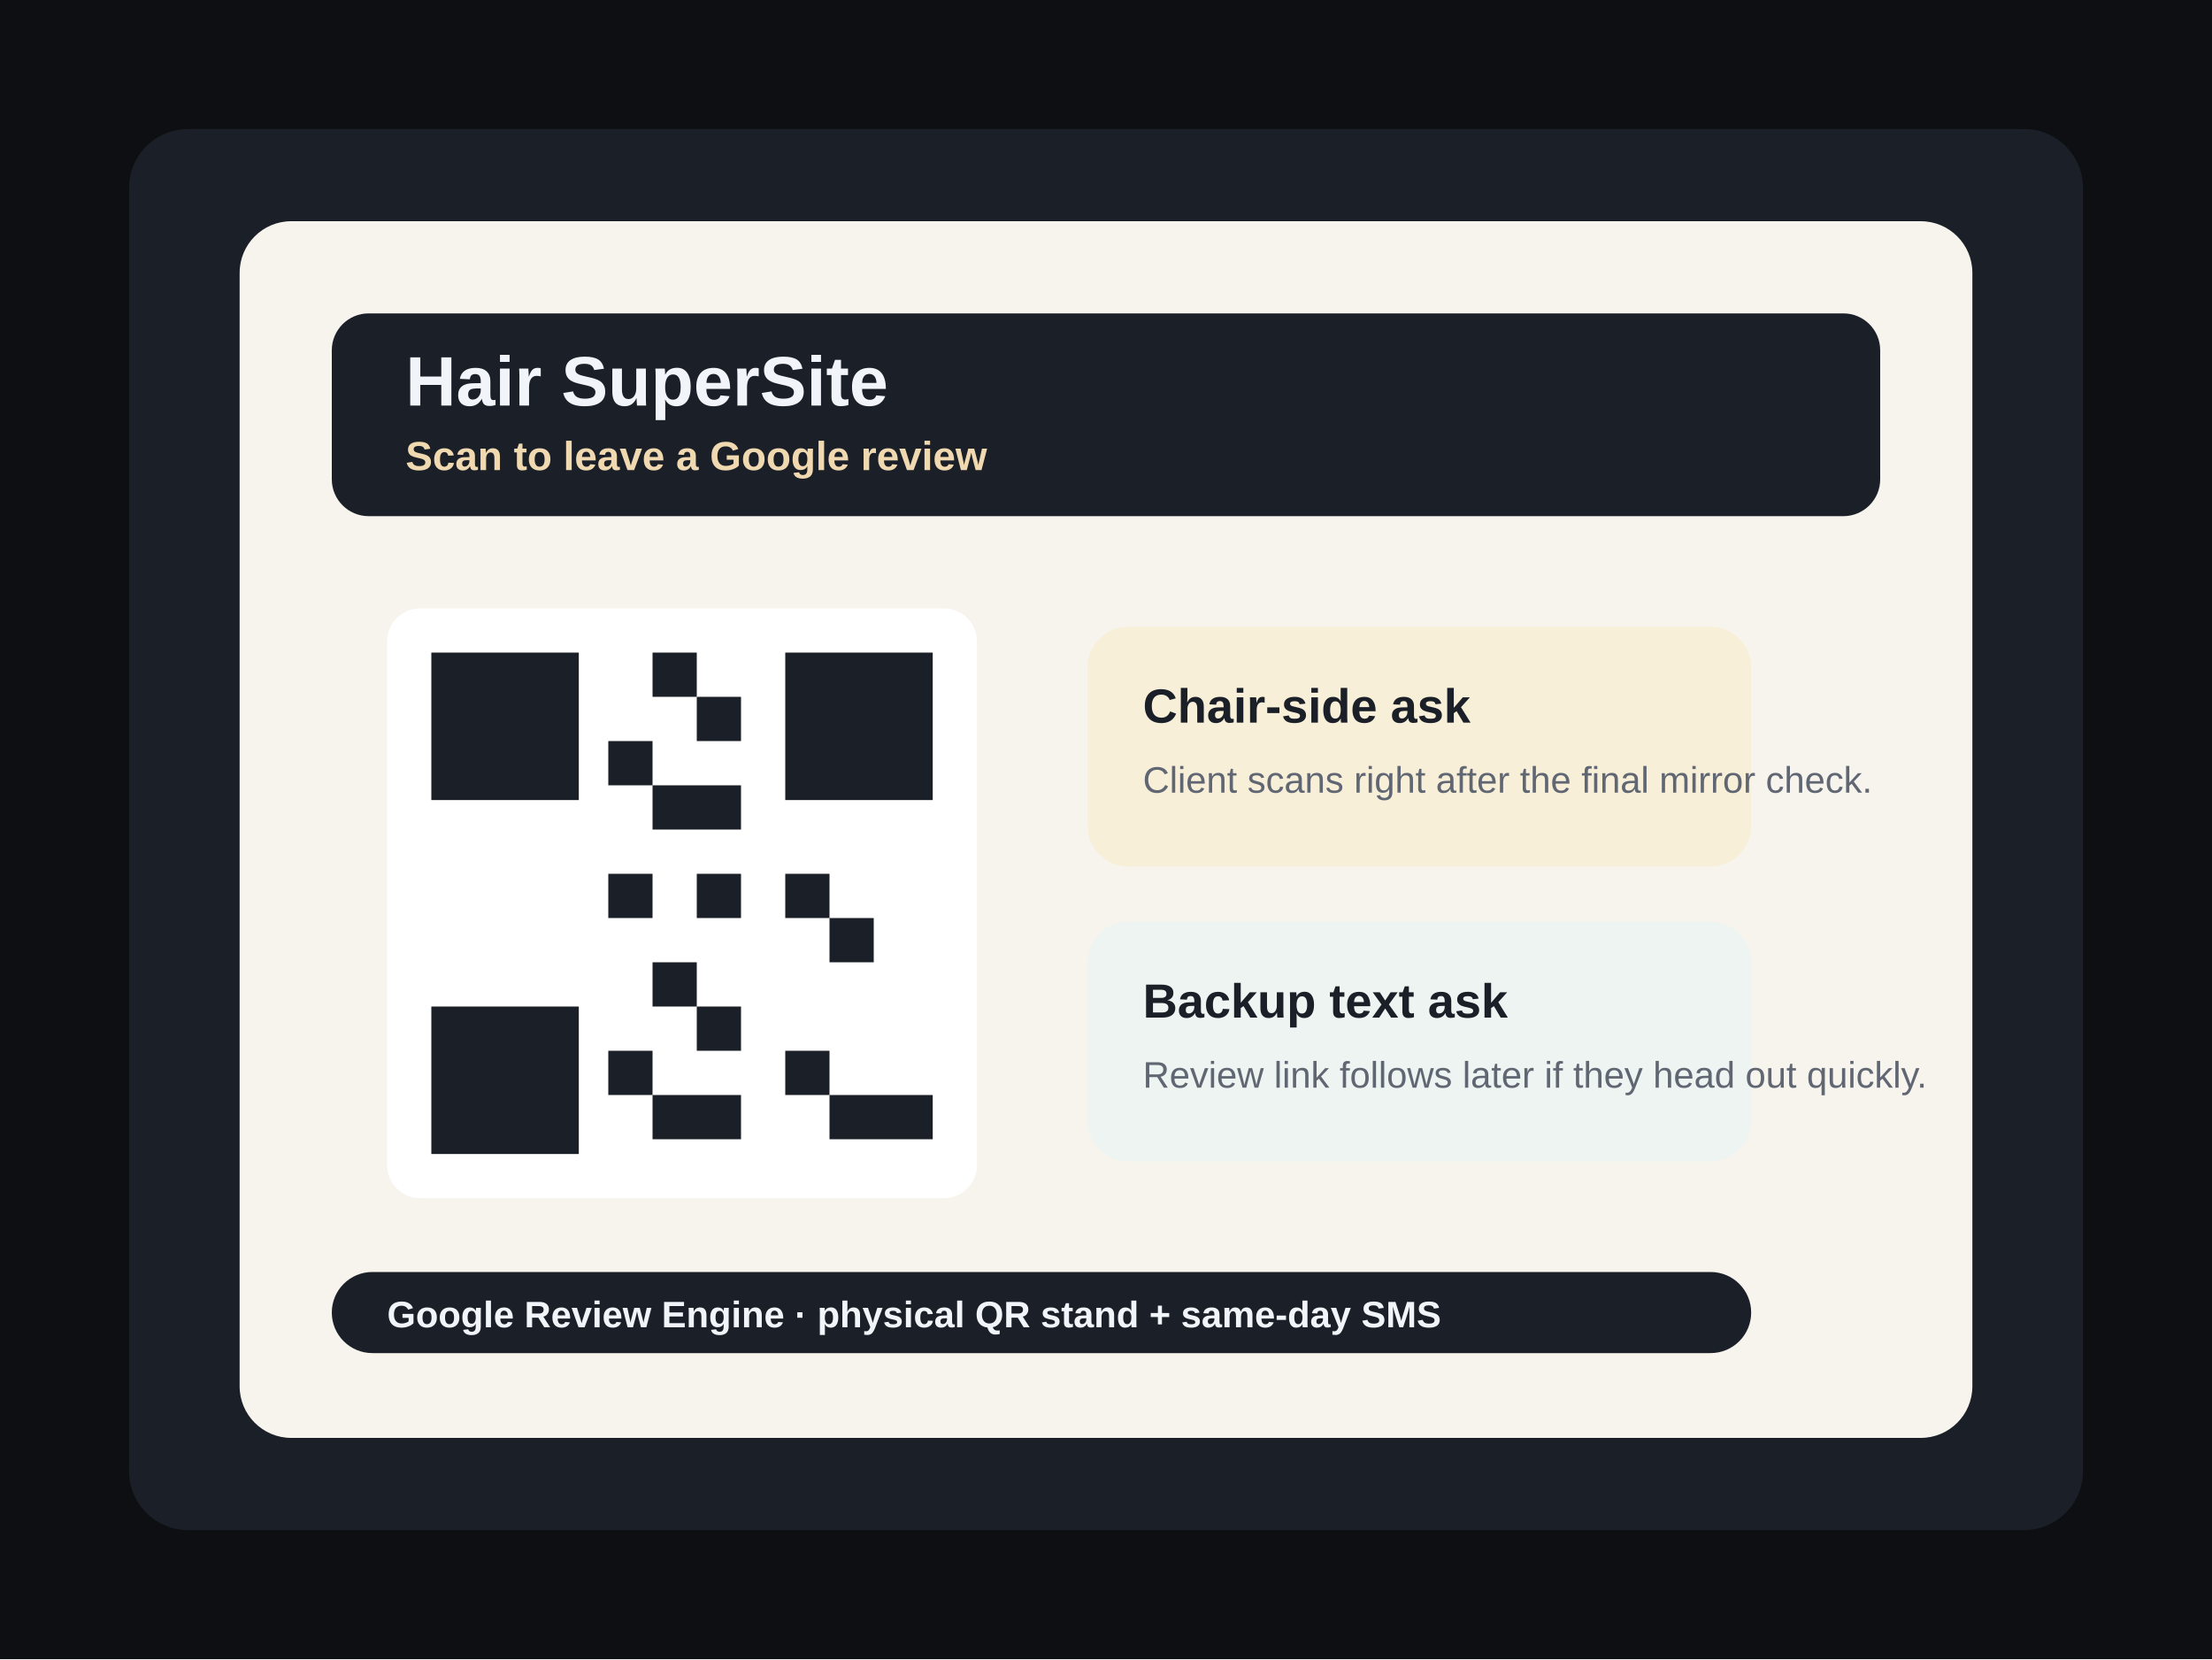
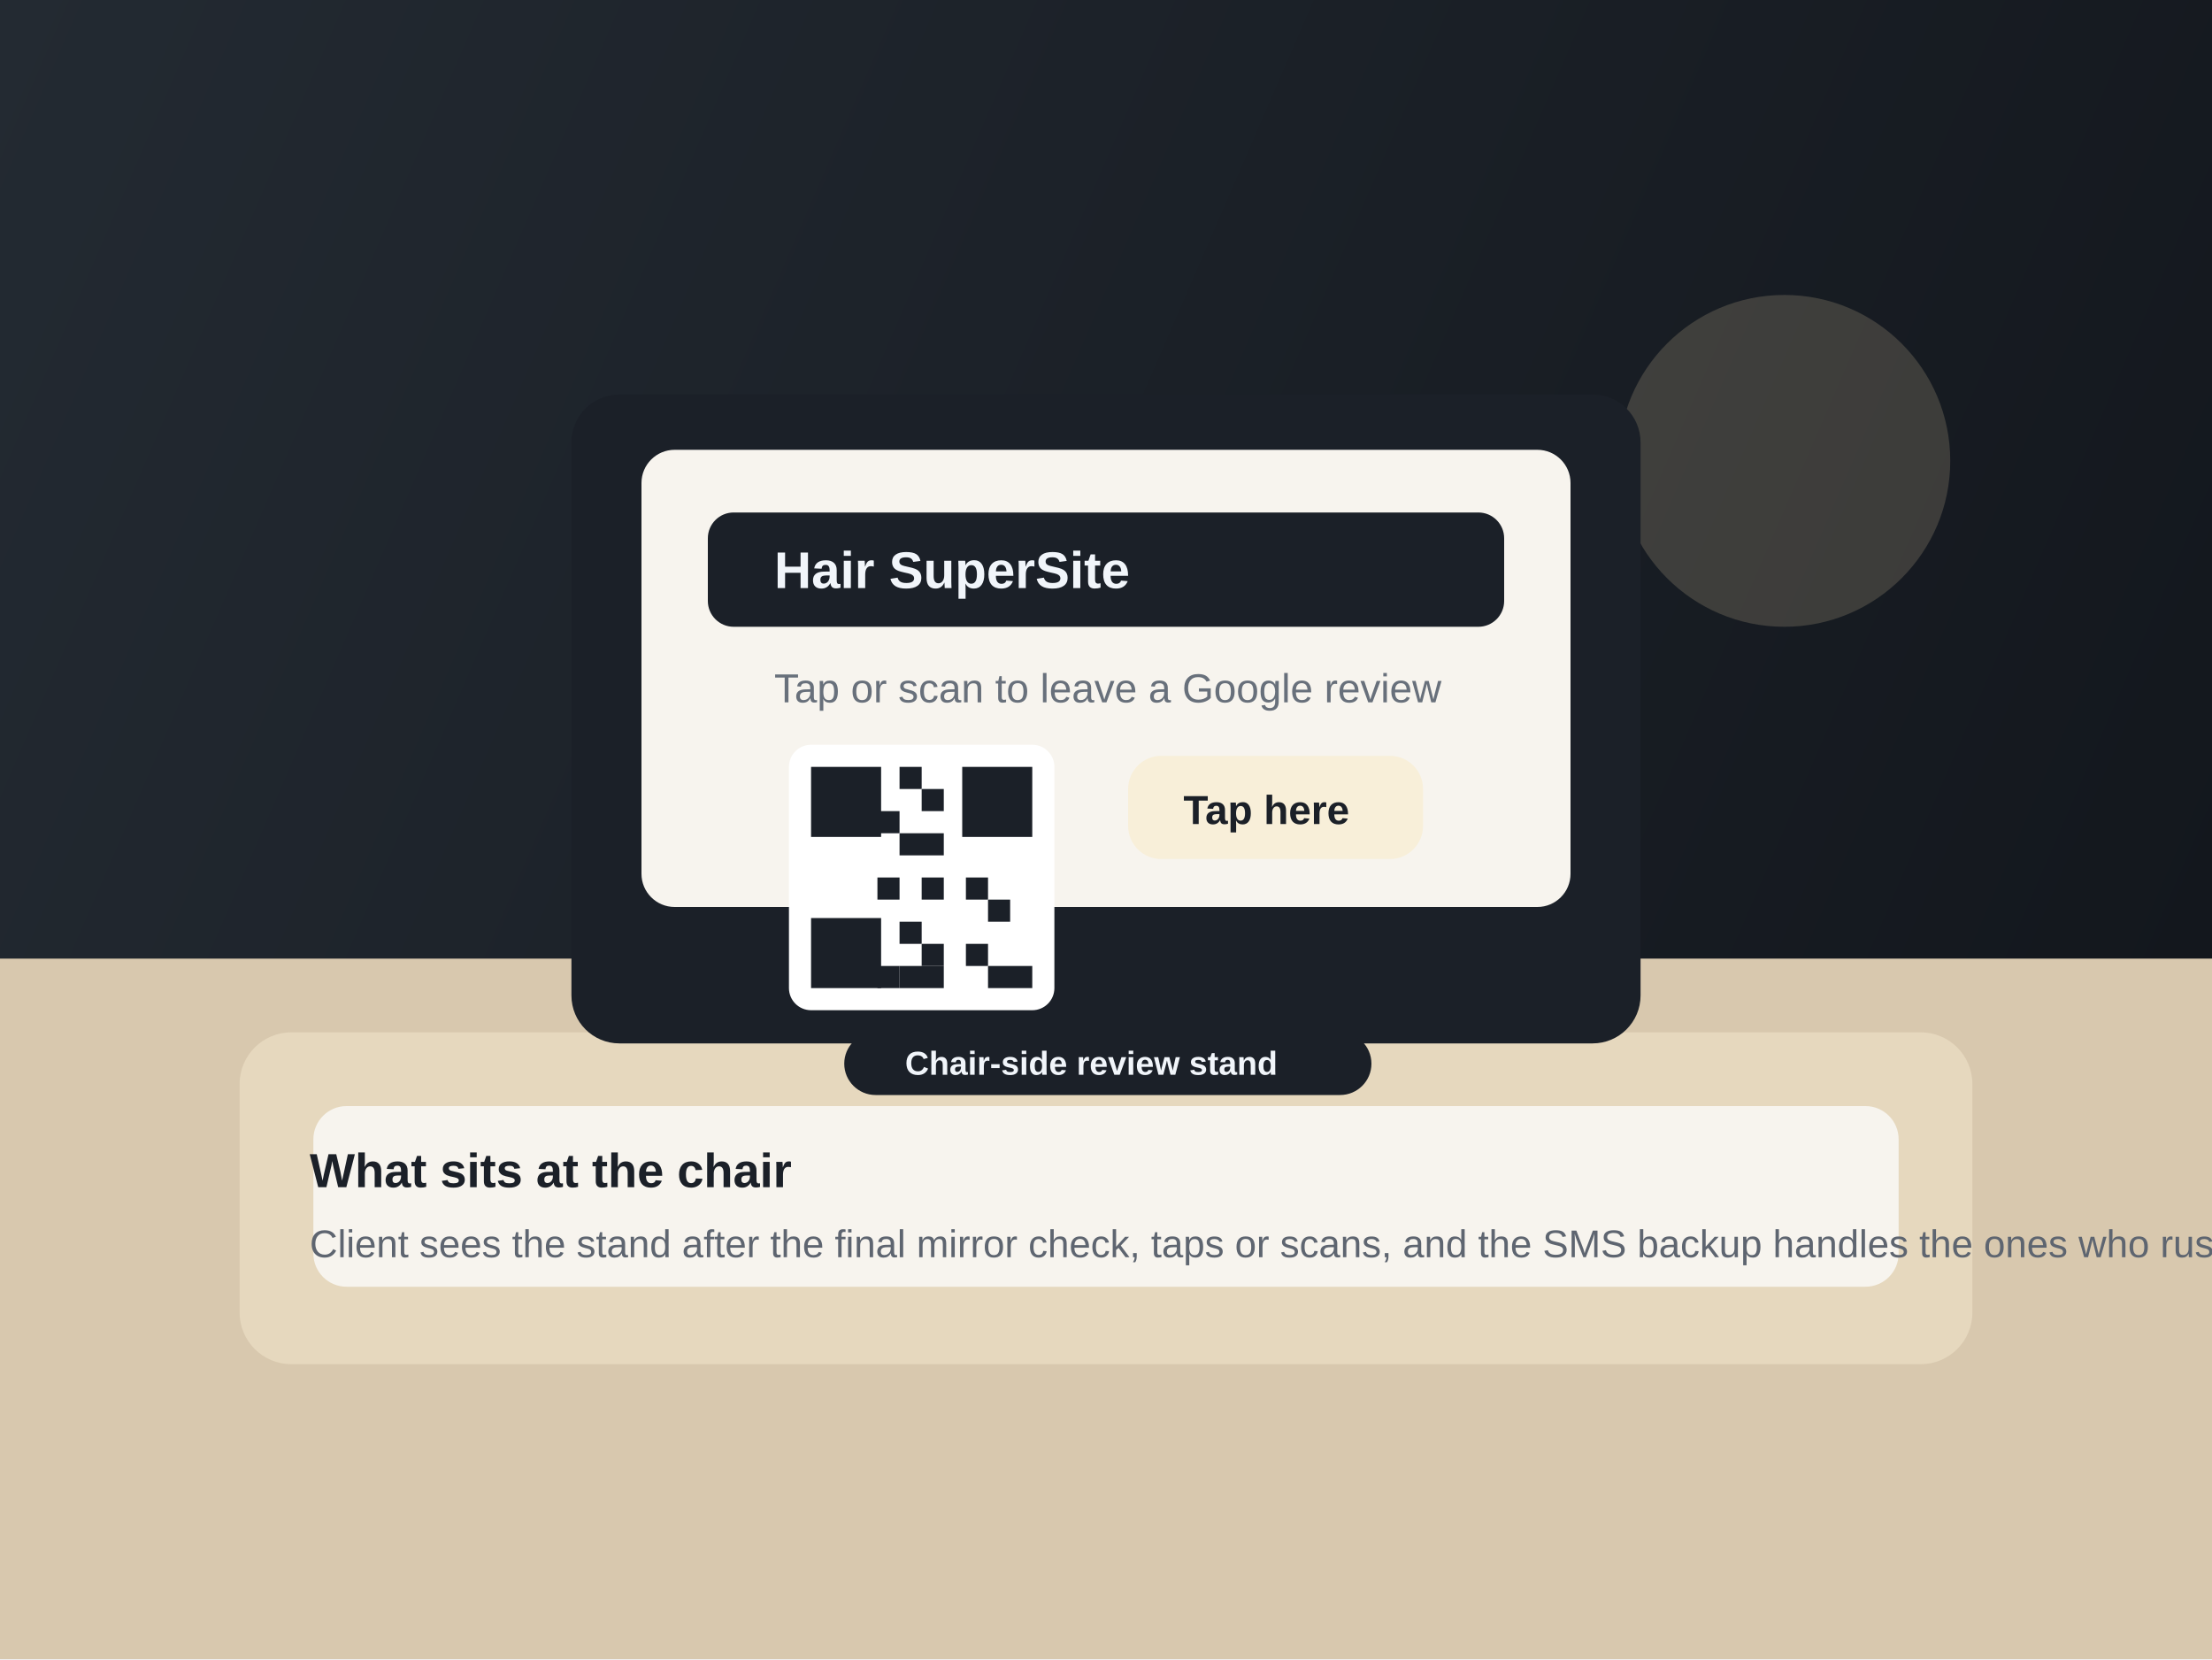
<svg xmlns="http://www.w3.org/2000/svg" width="1200" height="900" viewBox="0 0 1200 900" fill="none">
-   <rect width="1200" height="900" fill="#0D0F12" />
-   <rect x="70" y="70" width="1060" height="760" rx="32" fill="#1B2028" />
-   <rect x="130" y="120" width="940" height="660" rx="28" fill="#F7F4EE" />
-   <rect x="180" y="170" width="840" height="110" rx="20" fill="#1B2028" />
-   <text x="220" y="220" fill="#F1F5FA" font-family="Arial, sans-serif" font-size="38" font-weight="700">Hair SuperSite</text>
-   <text x="220" y="255" fill="#F0D9B0" font-family="Arial, sans-serif" font-size="22" font-weight="700">Scan to leave a Google review</text>
-   <g transform="translate(210 330)">
-     <rect width="320" height="320" rx="18" fill="#fff" />
+   <rect width="1200" height="900" fill="#101318" />
+   <rect x="0" y="0" width="1200" height="520" fill="url(#bg)" />
+   <rect x="0" y="520" width="1200" height="380" fill="#D8C8AE" />
+   <rect x="130" y="560" width="940" height="180" rx="28" fill="#E6D8BE" />
+   <rect x="170" y="600" width="860" height="98" rx="18" fill="#F7F4EE" />
+   <circle cx="968" cy="250" r="90" fill="#F0D9B0" fill-opacity=".18" />
+   <rect x="310" y="214" width="580" height="352" rx="26" fill="#1B2028" />
+   <rect x="348" y="244" width="504" height="248" rx="18" fill="#F7F4EE" />
+   <rect x="384" y="278" width="432" height="62" rx="14" fill="#1B2028" />
+   <text x="420" y="319" fill="#F1F5FA" font-family="Arial, sans-serif" font-size="28" font-weight="700">Hair SuperSite</text>
+   <text x="420" y="381" fill="#68707B" font-family="Arial, sans-serif" font-size="22">Tap or scan to leave a Google review</text>
+   <g transform="translate(428 404)">
+     <rect width="144" height="144" rx="12" fill="#fff" />
    <g fill="#1B2028">
-       <rect x="24" y="24" width="80" height="80" />
-       <rect x="216" y="24" width="80" height="80" />
-       <rect x="24" y="216" width="80" height="80" />
-       <rect x="144" y="24" width="24" height="24" />
-       <rect x="168" y="48" width="24" height="24" />
-       <rect x="120" y="72" width="24" height="24" />
-       <rect x="144" y="96" width="48" height="24" />
-       <rect x="120" y="144" width="24" height="24" />
-       <rect x="168" y="144" width="24" height="24" />
-       <rect x="216" y="144" width="24" height="24" />
-       <rect x="240" y="168" width="24" height="24" />
-       <rect x="144" y="192" width="24" height="24" />
-       <rect x="168" y="216" width="24" height="24" />
-       <rect x="120" y="240" width="24" height="24" />
-       <rect x="144" y="264" width="48" height="24" />
-       <rect x="216" y="240" width="24" height="24" />
-       <rect x="240" y="264" width="56" height="24" />
+       <rect x="12" y="12" width="38" height="38" />
+       <rect x="94" y="12" width="38" height="38" />
+       <rect x="12" y="94" width="38" height="38" />
+       <rect x="60" y="12" width="12" height="12" />
+       <rect x="72" y="24" width="12" height="12" />
+       <rect x="48" y="36" width="12" height="12" />
+       <rect x="60" y="48" width="24" height="12" />
+       <rect x="48" y="72" width="12" height="12" />
+       <rect x="72" y="72" width="12" height="12" />
+       <rect x="96" y="72" width="12" height="12" />
+       <rect x="108" y="84" width="12" height="12" />
+       <rect x="60" y="96" width="12" height="12" />
+       <rect x="72" y="108" width="12" height="12" />
+       <rect x="48" y="120" width="12" height="12" />
+       <rect x="60" y="120" width="24" height="12" />
+       <rect x="96" y="108" width="12" height="12" />
+       <rect x="108" y="120" width="24" height="12" />
    </g>
  </g>
-   <rect x="590" y="340" width="360" height="130" rx="22" fill="#F8EFD9" />
-   <text x="620" y="392" fill="#1B2028" font-family="Arial, sans-serif" font-size="26" font-weight="700">Chair-side ask</text>
-   <text x="620" y="430" fill="#606773" font-family="Arial, sans-serif" font-size="20">Client scans right after the final mirror check.</text>
-   <rect x="590" y="500" width="360" height="130" rx="22" fill="#EEF4F1" />
-   <text x="620" y="552" fill="#1B2028" font-family="Arial, sans-serif" font-size="26" font-weight="700">Backup text ask</text>
-   <text x="620" y="590" fill="#606773" font-family="Arial, sans-serif" font-size="20">Review link follows later if they head out quickly.</text>
-   <rect x="180" y="690" width="770" height="44" rx="22" fill="#1B2028" />
-   <text x="210" y="720" fill="#F1F5FA" font-family="Arial, sans-serif" font-size="20" font-weight="700">Google Review Engine · physical QR stand + same-day SMS</text>
+   <rect x="612" y="410" width="160" height="56" rx="18" fill="#F8EFD9" />
+   <text x="642" y="447" fill="#1B2028" font-family="Arial, sans-serif" font-size="22" font-weight="700">Tap here</text>
+   <rect x="458" y="560" width="286" height="34" rx="17" fill="#1B2028" />
+   <text x="491" y="583" fill="#F1F5FA" font-family="Arial, sans-serif" font-size="18" font-weight="700">Chair-side review stand</text>
+   <text x="168" y="644" fill="#1B2028" font-family="Arial, sans-serif" font-size="26" font-weight="700">What sits at the chair</text>
+   <text x="168" y="682" fill="#5E6570" font-family="Arial, sans-serif" font-size="21">Client sees the stand after the final mirror check, taps or scans, and the SMS backup handles the ones who rush out.</text>
+   <defs>
+     <linearGradient id="bg" x1="0" y1="0" x2="1200" y2="520" gradientUnits="userSpaceOnUse">
+       <stop stop-color="#232A32" />
+       <stop offset="1" stop-color="#13171D" />
+     </linearGradient>
+   </defs>
</svg>
